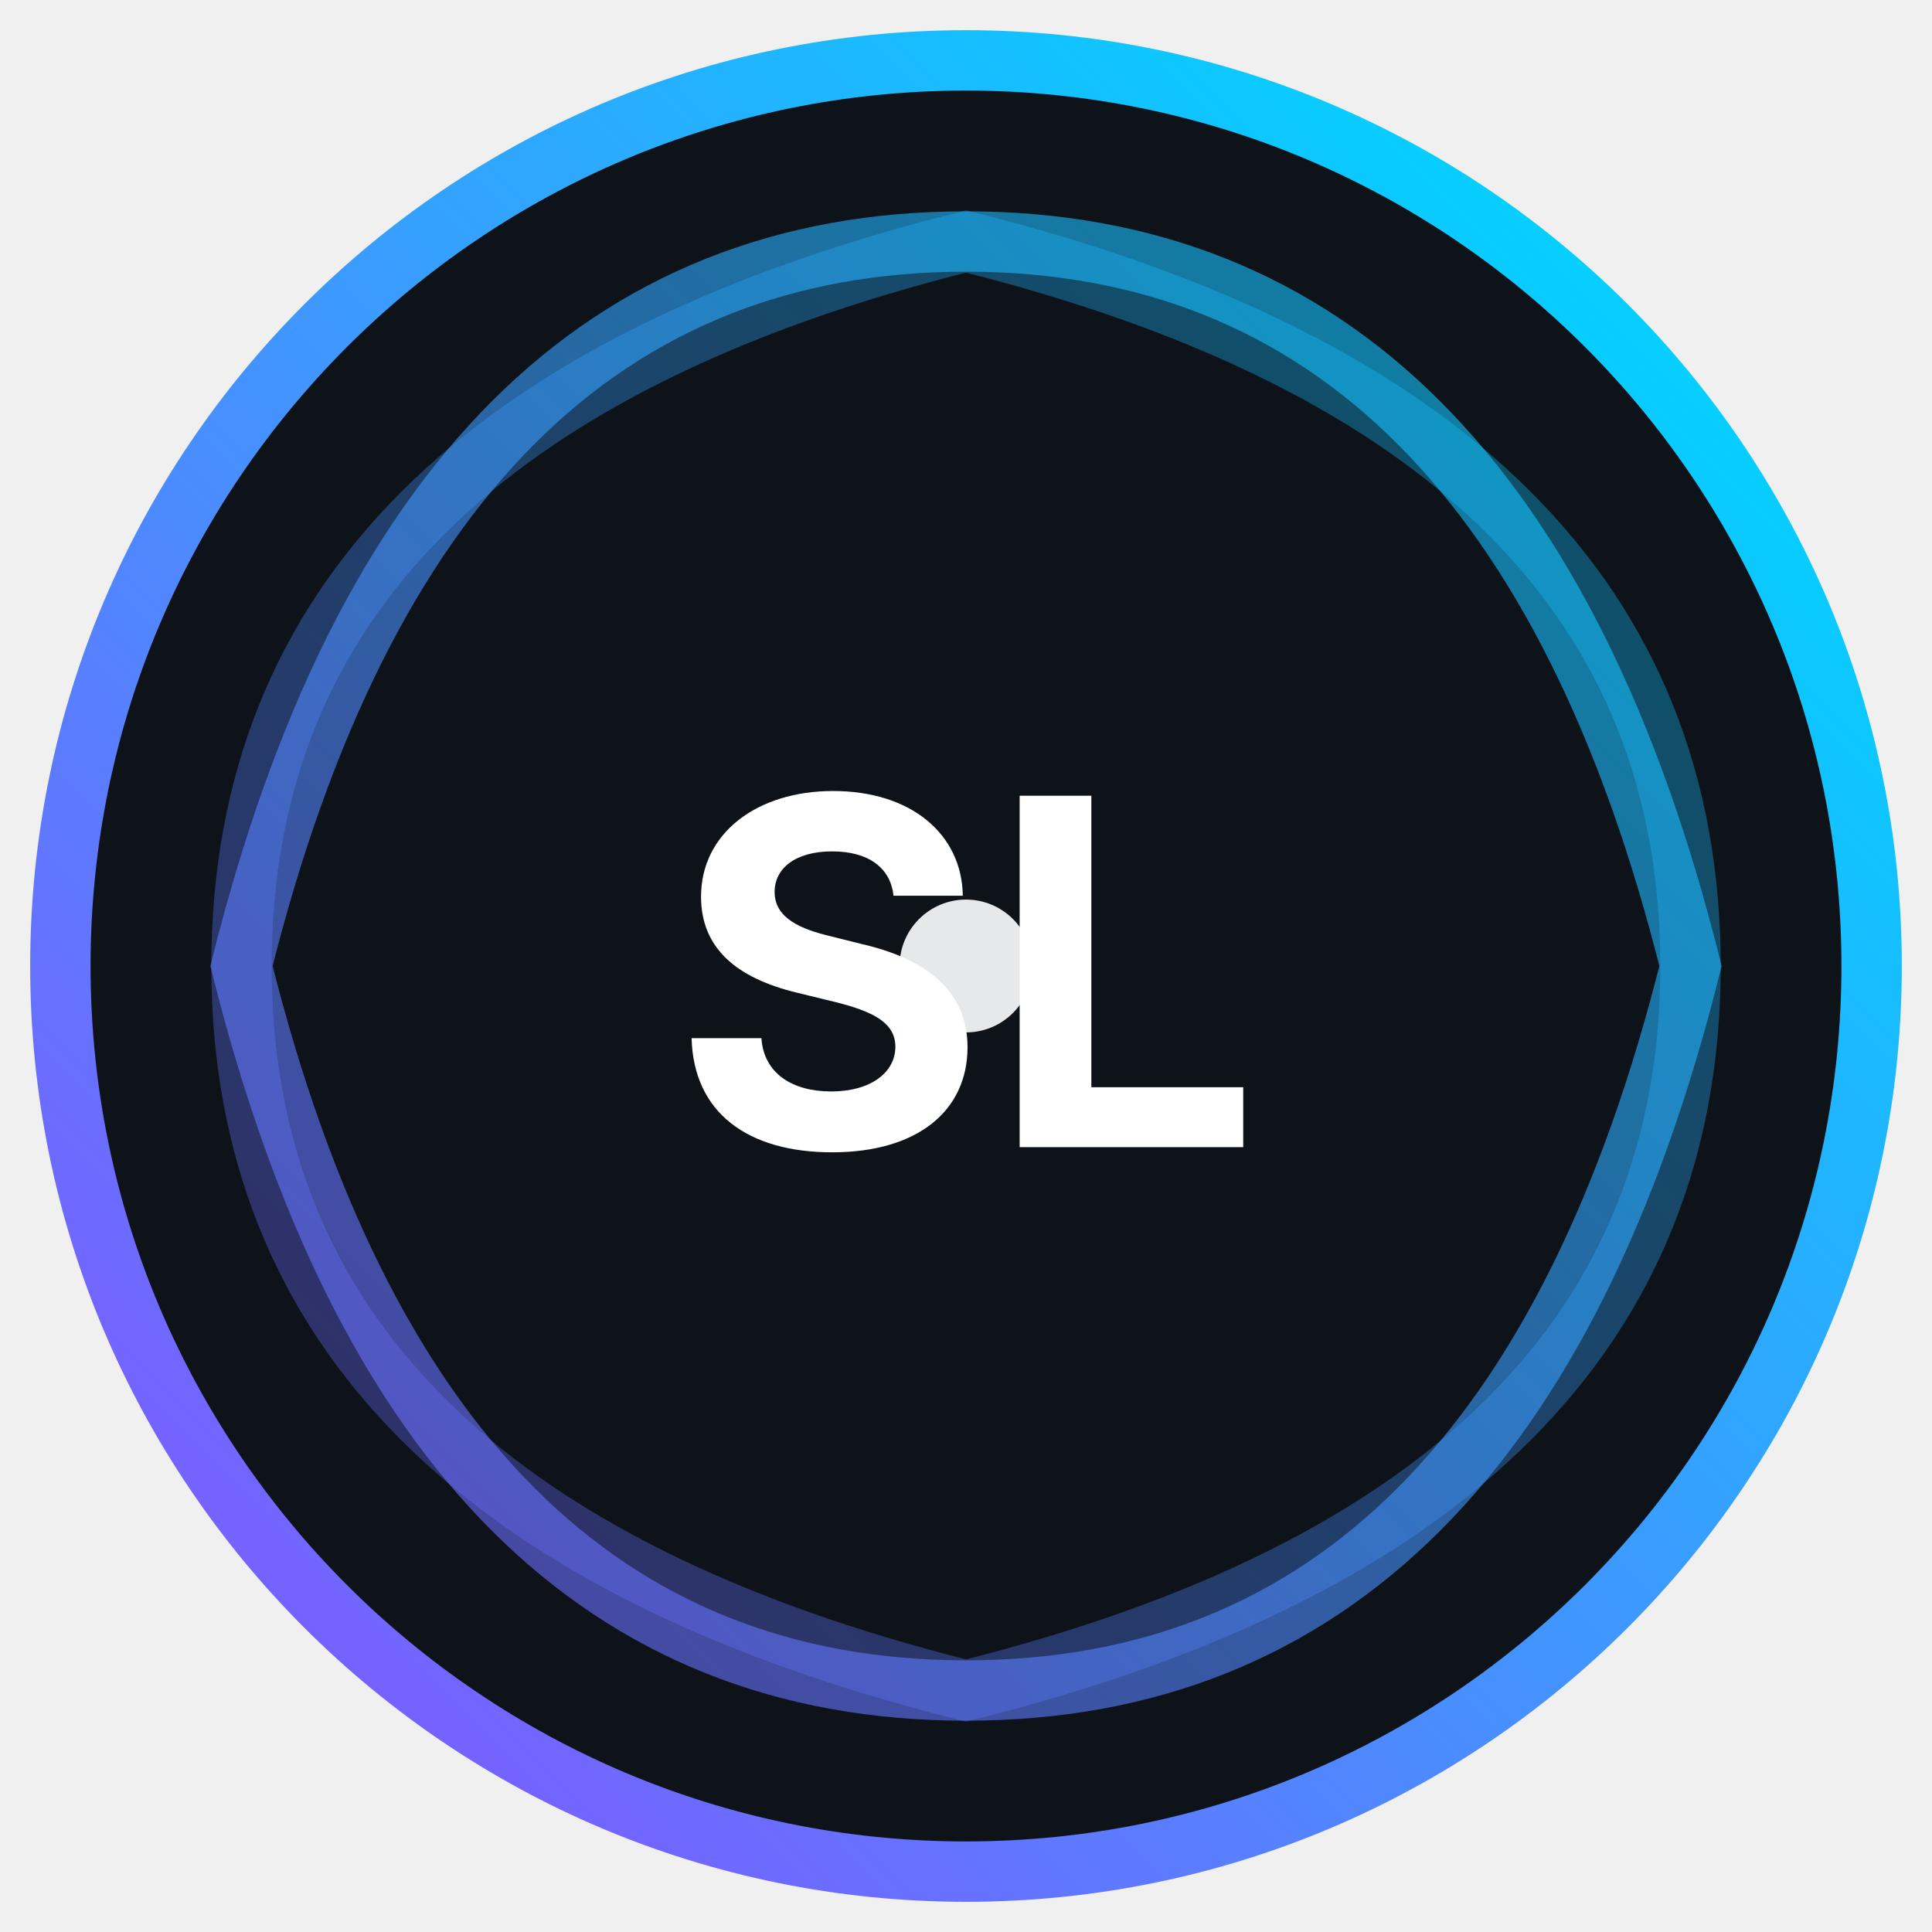
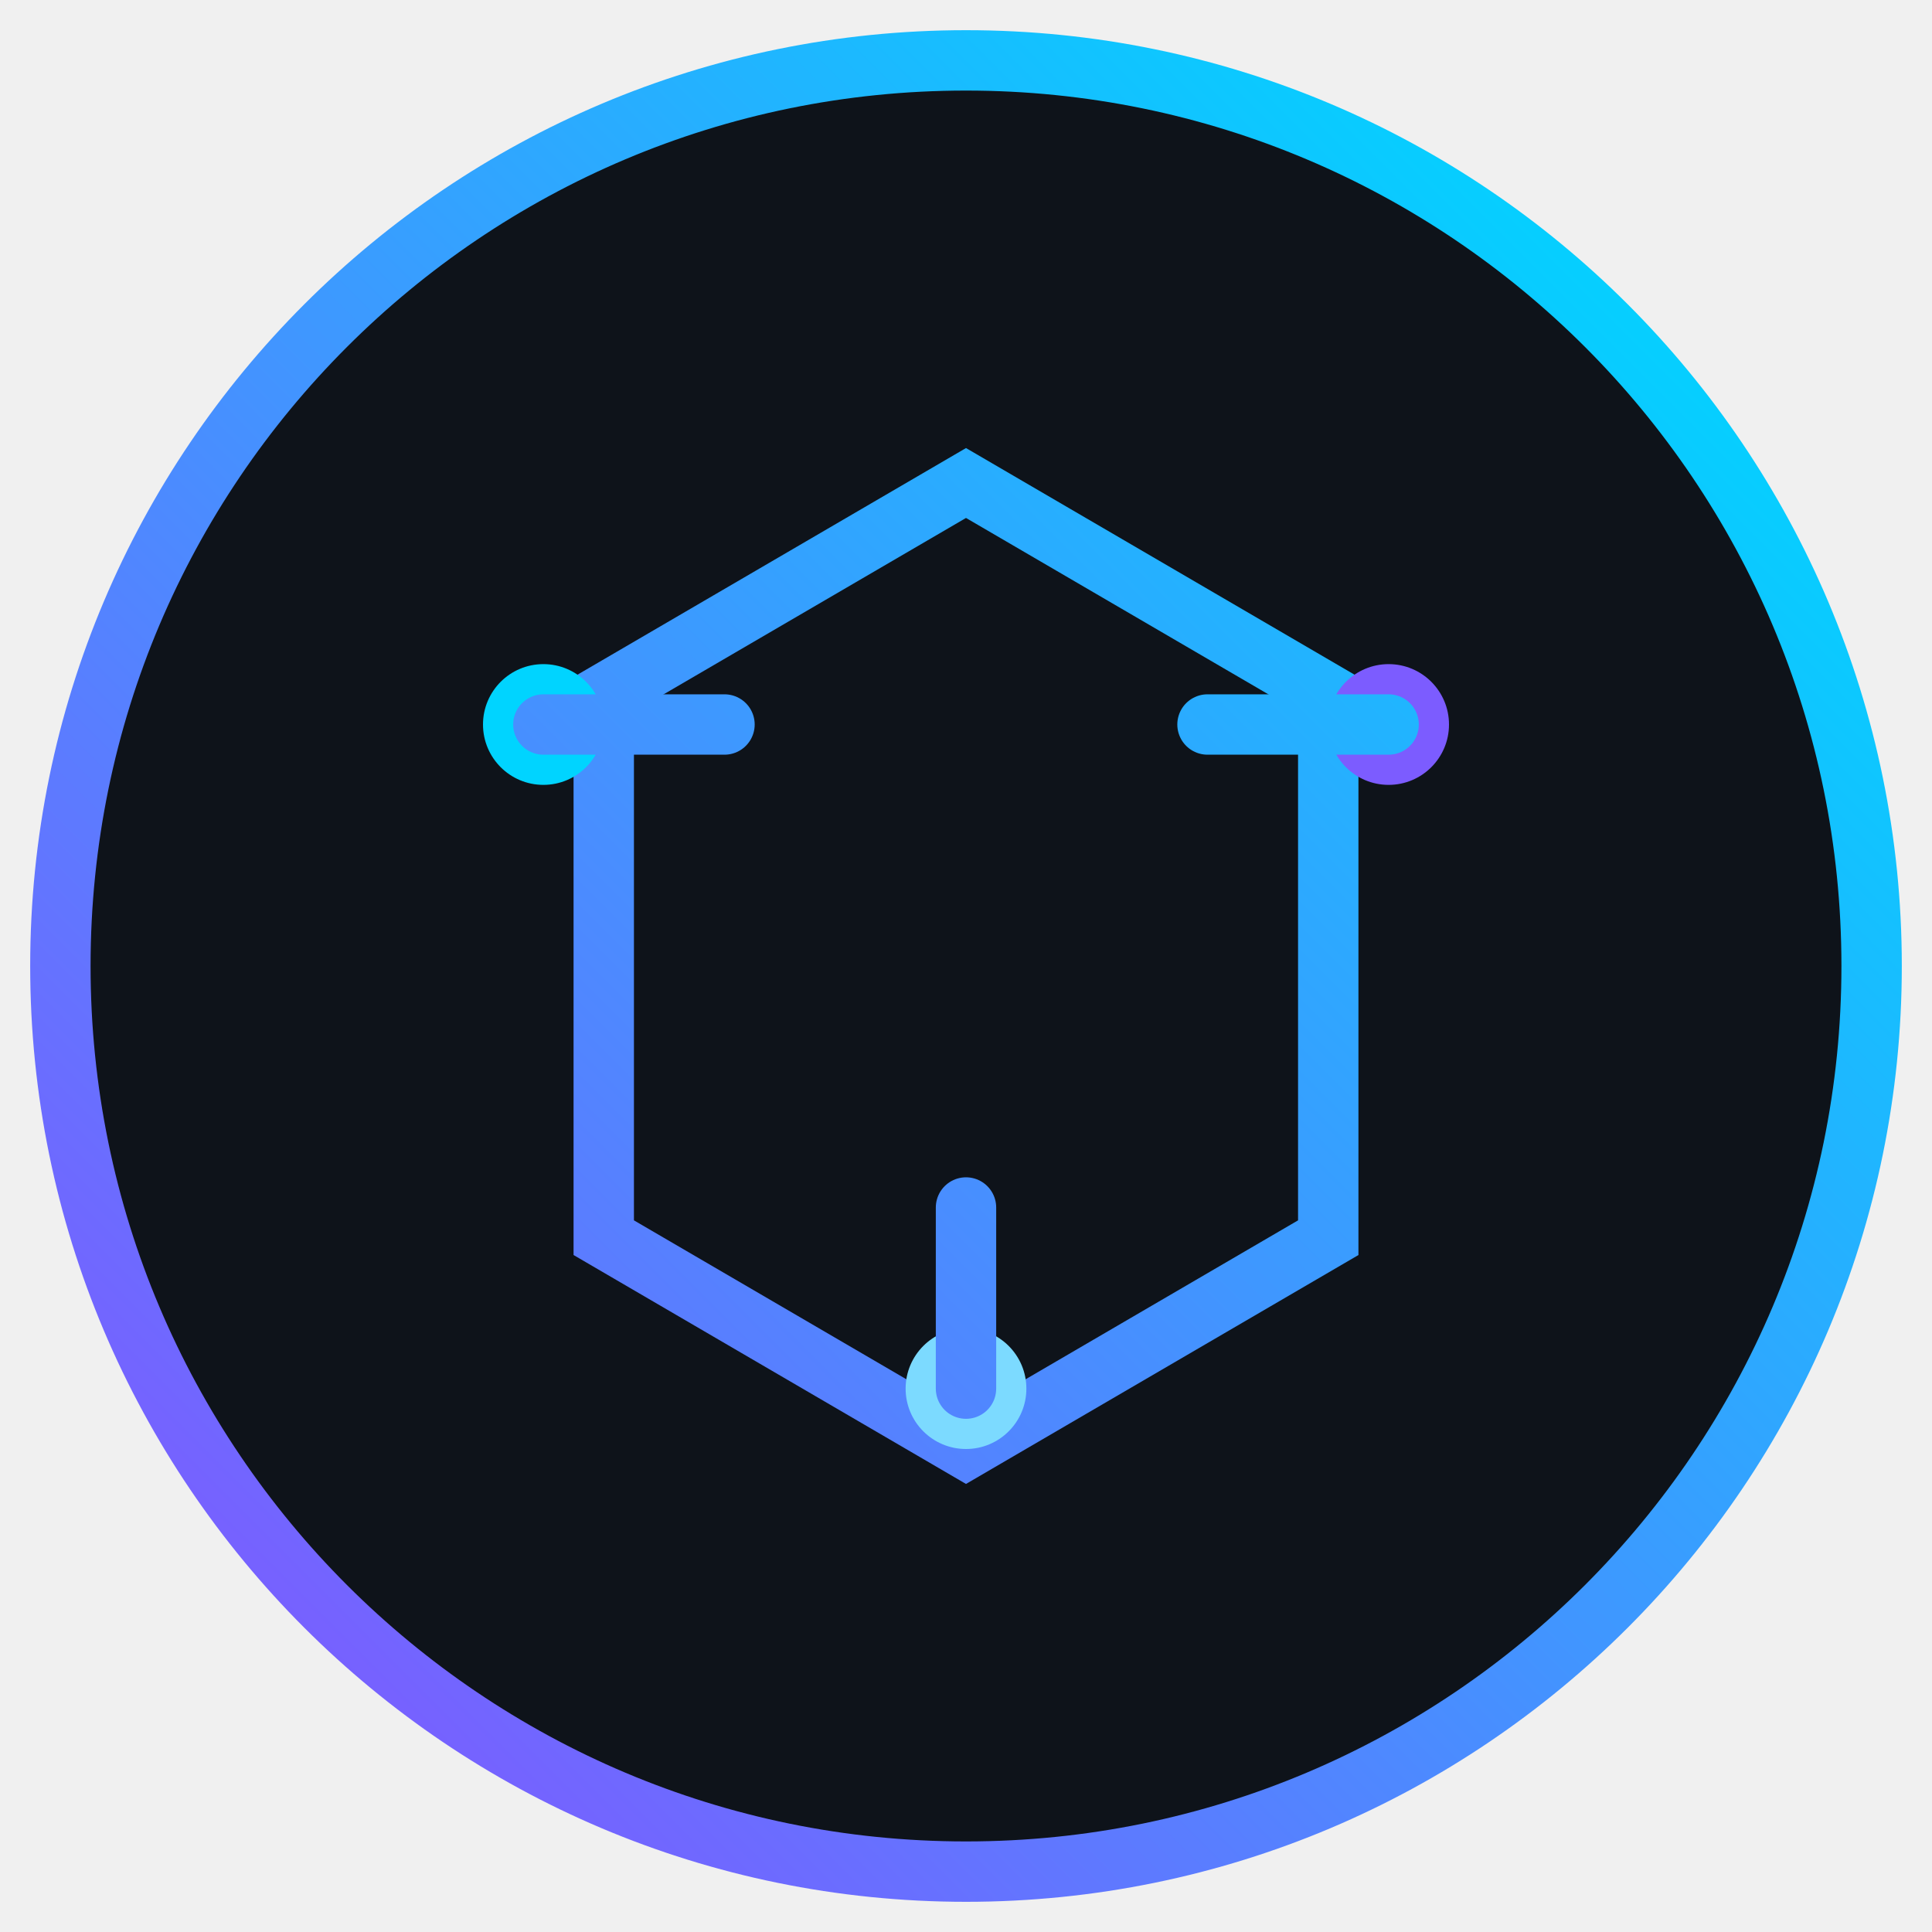
<svg xmlns="http://www.w3.org/2000/svg" width="64" height="64" viewBox="0 0 64 64" fill="none" role="img" aria-labelledby="title desc">
  <defs>
    <linearGradient id="g" x1="8" y1="56" x2="56" y2="8" gradientUnits="userSpaceOnUse">
      <stop stop-color="#7C5CFF" />
      <stop offset="1" stop-color="#00D4FF" />
    </linearGradient>
  </defs>
  <circle cx="32" cy="32" r="30" fill="#0E131A" stroke="url(#g)" stroke-width="2" />
-   <path d="M8 32C12 16 20 8 32 8C44 8 52 16 56 32C52 48 44 56 32 56C20 56 12 48 8 32Z" stroke="url(#g)" stroke-width="2" opacity="0.6" />
-   <path d="M32 8C48 12 56 20 56 32C56 44 48 52 32 56C16 52 8 44 8 32C8 20 16 12 32 8Z" stroke="url(#g)" stroke-width="2" opacity="0.35" />
-   <circle cx="32" cy="32" r="2.2" fill="#FFFFFF" opacity="0.9" />
-   <text x="32" y="38" text-anchor="middle" font-family="Inter, ui-sans-serif, system-ui, -apple-system, Segoe UI, Roboto, Helvetica, Arial" font-size="16" font-weight="700" fill="#FFFFFF">SL</text>
+   <path d="M32 16l12 7v18l-12 7-12-7V23l12-7z" stroke="url(#g)" stroke-width="2" fill="none" />
+   <circle cx="18" cy="24" r="2" fill="#00D4FF" />
+   <circle cx="46" cy="24" r="2" fill="#7C5CFF" />
+   <circle cx="32" cy="46" r="2" fill="#7CDAFF" />
+   <path d="M18 24h6m16 0h6M32 46v-6" stroke="url(#g)" stroke-width="2" stroke-linecap="round" />
</svg>
